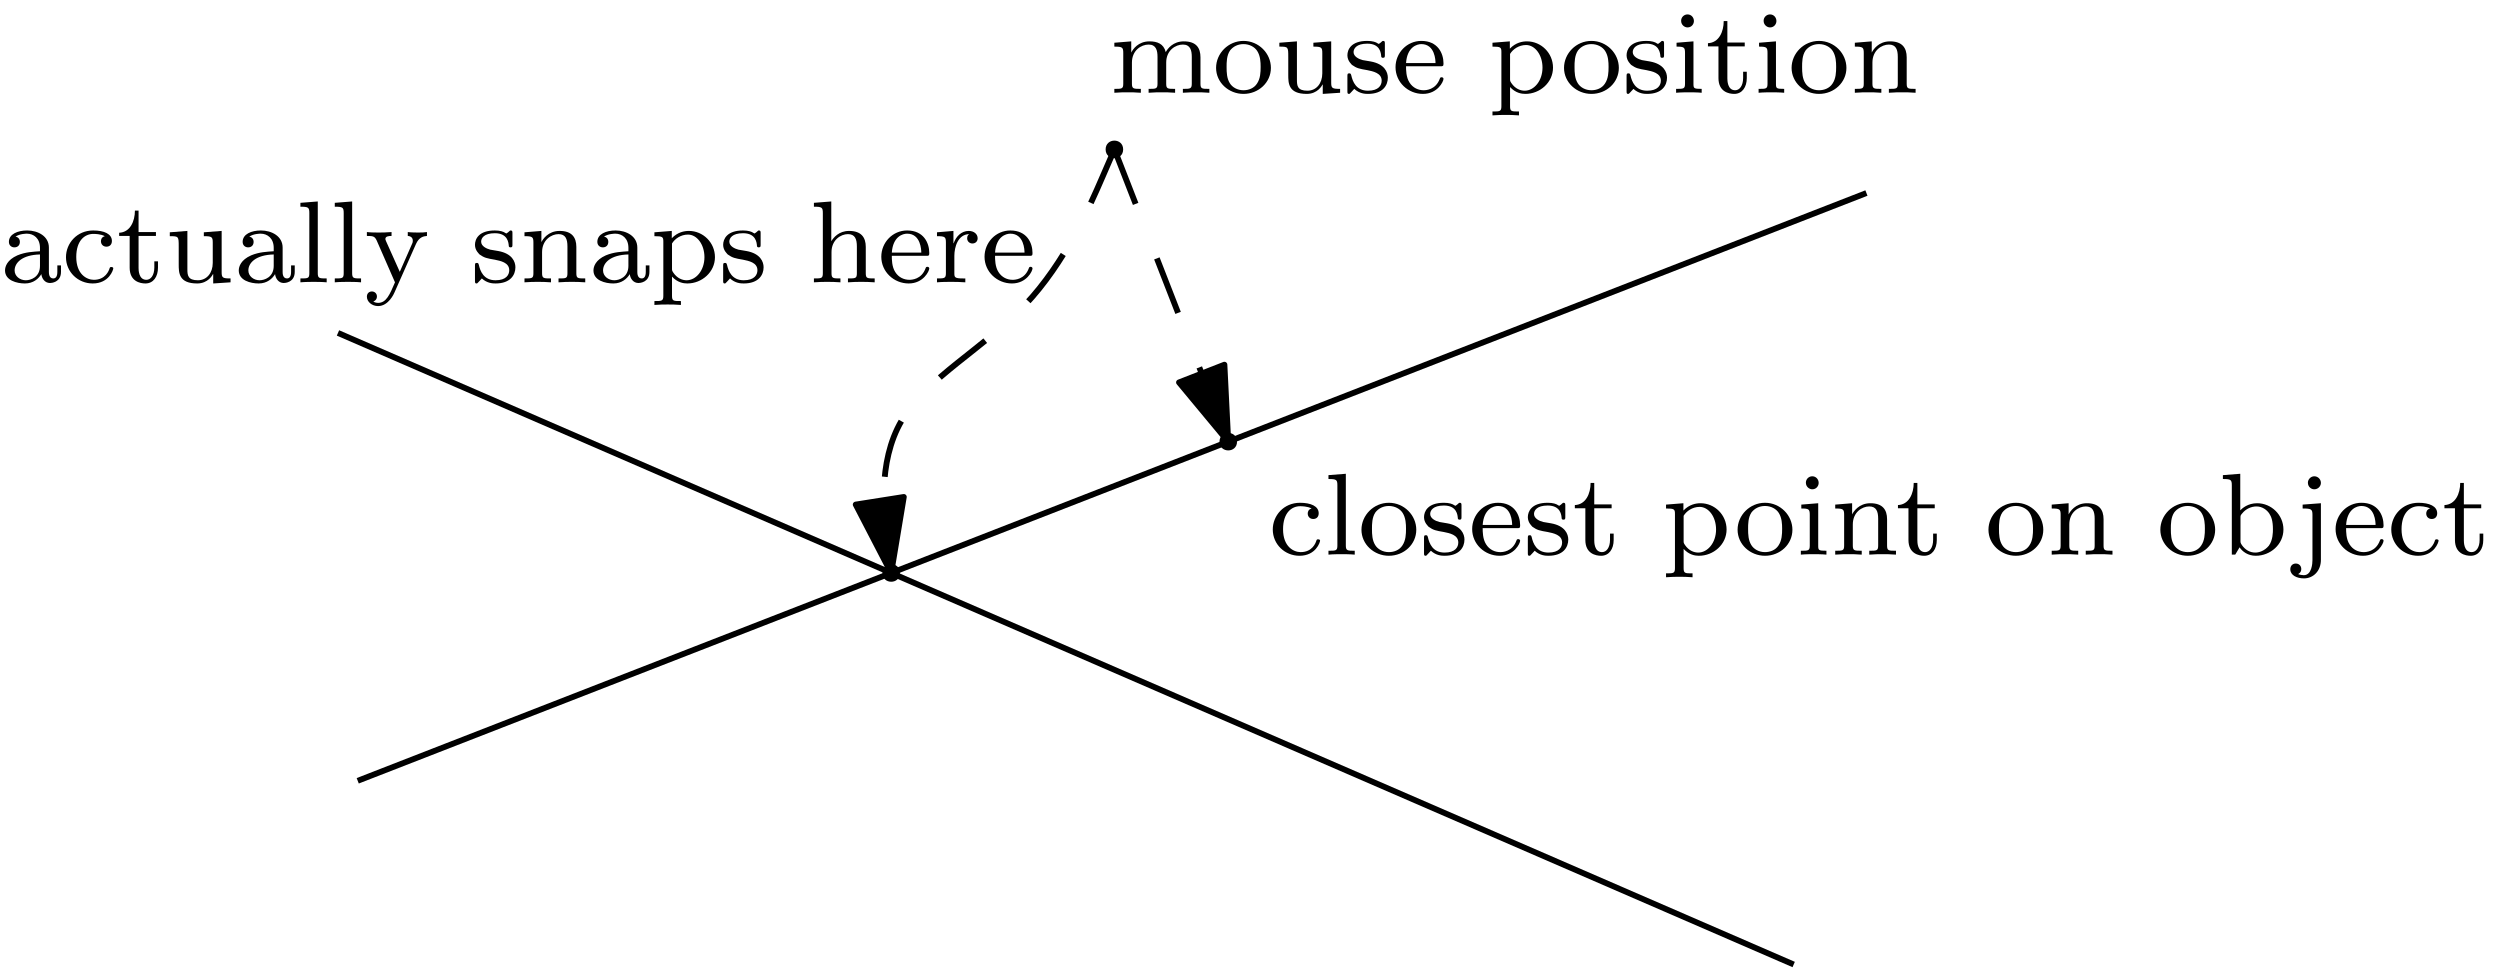
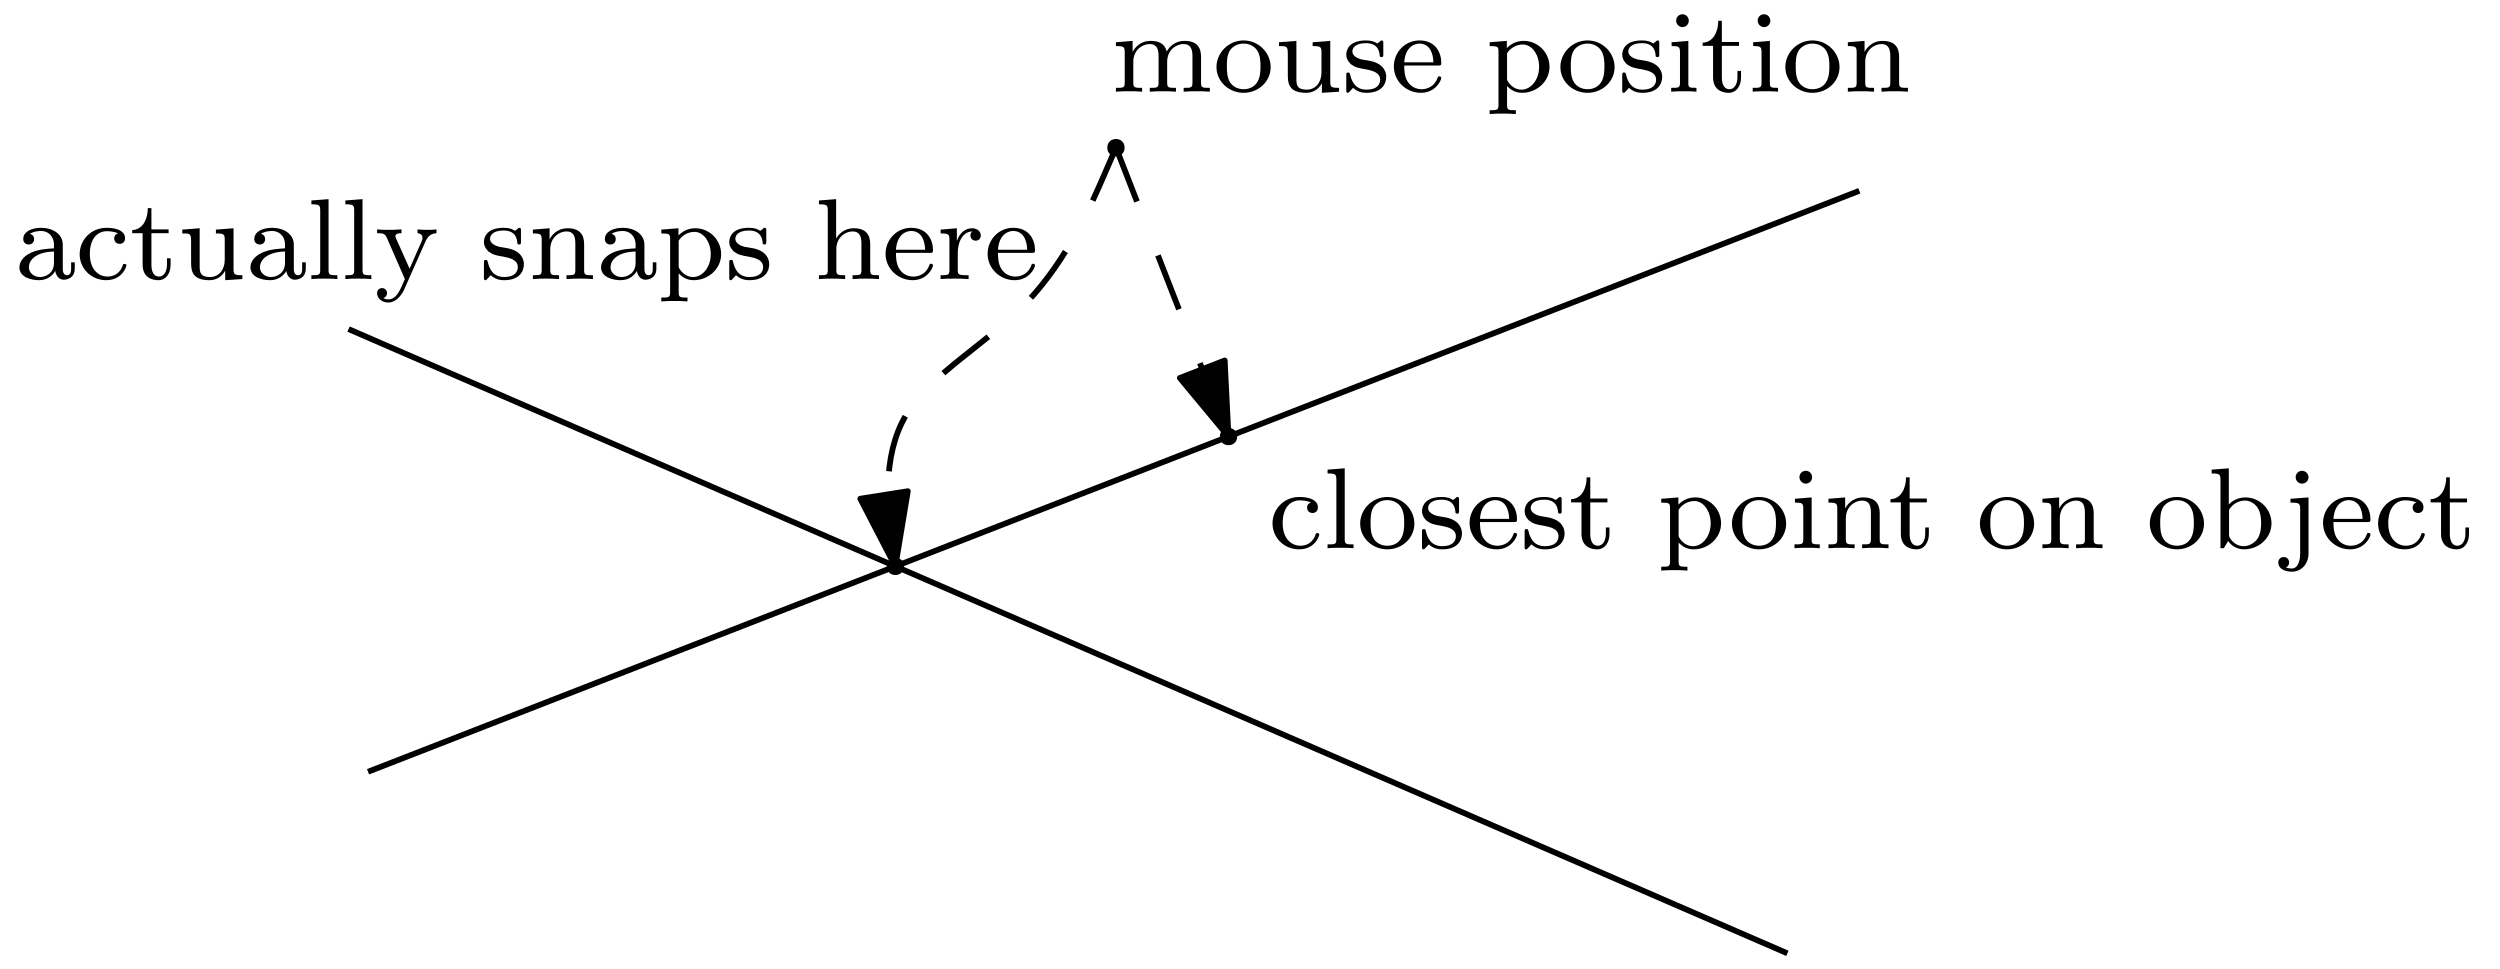
- <svg xmlns="http://www.w3.org/2000/svg" xmlns:xlink="http://www.w3.org/1999/xlink" width="171pt" height="67pt" viewBox="0 0 171 67" version="1.1">
+ <svg xmlns="http://www.w3.org/2000/svg" xmlns:xlink="http://www.w3.org/1999/xlink" width="173pt" height="67pt" viewBox="0 0 173 67" version="1.1">
  <defs>
    <g>
      <symbol overflow="visible" id="glyph0-0">
        <path style="stroke:none;" d="" />
      </symbol>
      <symbol overflow="visible" id="glyph0-1">
        <path style="stroke:none;" d="M 6.219 -2.422 C 6.219 -3.062 5.938 -3.516 5.078 -3.516 C 4.344 -3.516 3.969 -3.016 3.844 -2.781 C 3.703 -3.359 3.25 -3.516 2.734 -3.516 C 1.953 -3.516 1.594 -2.969 1.484 -2.75 L 1.484 -3.516 L 0.328 -3.422 L 0.328 -3.156 C 0.875 -3.156 0.938 -3.109 0.938 -2.719 L 0.938 -0.625 C 0.938 -0.266 0.844 -0.266 0.328 -0.266 L 0.328 0 C 0.672 -0.031 1.016 -0.031 1.234 -0.031 C 1.469 -0.031 1.797 -0.031 2.141 0 L 2.141 -0.266 C 1.641 -0.266 1.531 -0.266 1.531 -0.625 L 1.531 -2.062 C 1.531 -2.906 2.172 -3.297 2.672 -3.297 C 3.188 -3.297 3.281 -2.891 3.281 -2.453 L 3.281 -0.625 C 3.281 -0.266 3.172 -0.266 2.672 -0.266 L 2.672 0 C 3.016 -0.031 3.359 -0.031 3.578 -0.031 C 3.812 -0.031 4.141 -0.031 4.484 0 L 4.484 -0.266 C 3.969 -0.266 3.875 -0.266 3.875 -0.625 L 3.875 -2.062 C 3.875 -2.906 4.516 -3.297 5.016 -3.297 C 5.531 -3.297 5.625 -2.891 5.625 -2.453 L 5.625 -0.625 C 5.625 -0.266 5.516 -0.266 5.016 -0.266 L 5.016 0 C 5.359 -0.031 5.703 -0.031 5.922 -0.031 C 6.156 -0.031 6.484 -0.031 6.828 0 L 6.828 -0.266 C 6.312 -0.266 6.219 -0.266 6.219 -0.625 Z M 6.219 -2.422 " />
      </symbol>
      <symbol overflow="visible" id="glyph0-2">
        <path style="stroke:none;" d="M 3.984 -1.703 C 3.984 -2.688 3.156 -3.547 2.109 -3.547 C 1.062 -3.547 0.234 -2.688 0.234 -1.703 C 0.234 -0.703 1.094 0.078 2.109 0.078 C 3.141 0.078 3.984 -0.703 3.984 -1.703 Z M 2.109 -0.172 C 1.688 -0.172 1.344 -0.375 1.172 -0.656 C 0.969 -0.984 0.953 -1.375 0.953 -1.766 C 0.953 -2.078 0.953 -2.547 1.188 -2.891 C 1.406 -3.172 1.734 -3.328 2.109 -3.328 C 2.531 -3.328 2.875 -3.125 3.047 -2.859 C 3.266 -2.516 3.281 -2.094 3.281 -1.766 C 3.281 -1.406 3.266 -0.969 3.031 -0.625 C 2.828 -0.312 2.469 -0.172 2.109 -0.172 Z M 2.109 -0.172 " />
      </symbol>
      <symbol overflow="visible" id="glyph0-3">
        <path style="stroke:none;" d="M 2.656 -3.422 L 2.656 -3.156 C 3.203 -3.156 3.266 -3.109 3.266 -2.719 L 3.266 -1.328 C 3.266 -0.641 2.859 -0.141 2.25 -0.141 C 1.562 -0.141 1.531 -0.484 1.531 -0.891 L 1.531 -3.516 L 0.328 -3.422 L 0.328 -3.156 C 0.938 -3.156 0.938 -3.141 0.938 -2.438 L 0.938 -1.234 C 0.938 -0.656 0.938 0.078 2.203 0.078 C 2.953 0.078 3.25 -0.5 3.281 -0.562 L 3.297 -0.562 L 3.297 0.078 L 4.484 0 L 4.484 -0.266 C 3.938 -0.266 3.875 -0.312 3.875 -0.703 L 3.875 -3.516 Z M 2.656 -3.422 " />
      </symbol>
      <symbol overflow="visible" id="glyph0-4">
        <path style="stroke:none;" d="M 2.844 -3.344 C 2.844 -3.469 2.844 -3.547 2.734 -3.547 C 2.688 -3.547 2.672 -3.547 2.547 -3.422 C 2.531 -3.422 2.453 -3.344 2.438 -3.344 C 2.422 -3.344 2.406 -3.344 2.359 -3.375 C 2.234 -3.469 2 -3.547 1.641 -3.547 C 0.531 -3.547 0.281 -2.953 0.281 -2.562 C 0.281 -2.172 0.578 -1.938 0.594 -1.906 C 0.922 -1.672 1.094 -1.641 1.641 -1.547 C 2.016 -1.469 2.625 -1.359 2.625 -0.828 C 2.625 -0.516 2.422 -0.141 1.688 -0.141 C 0.875 -0.141 0.641 -0.766 0.547 -1.188 C 0.516 -1.297 0.5 -1.328 0.406 -1.328 C 0.281 -1.328 0.281 -1.266 0.281 -1.109 L 0.281 -0.125 C 0.281 0 0.281 0.078 0.375 0.078 C 0.438 0.078 0.438 0.078 0.578 -0.078 C 0.625 -0.125 0.703 -0.219 0.75 -0.266 C 1.109 0.062 1.484 0.078 1.688 0.078 C 2.703 0.078 3.047 -0.5 3.047 -1.031 C 3.047 -1.406 2.828 -1.969 1.875 -2.141 C 1.812 -2.156 1.359 -2.234 1.328 -2.234 C 1.078 -2.297 0.703 -2.469 0.703 -2.781 C 0.703 -3.016 0.891 -3.359 1.641 -3.359 C 2.531 -3.359 2.578 -2.703 2.594 -2.484 C 2.594 -2.422 2.656 -2.391 2.703 -2.391 C 2.844 -2.391 2.844 -2.453 2.844 -2.594 Z M 2.844 -3.344 " />
      </symbol>
      <symbol overflow="visible" id="glyph0-5">
        <path style="stroke:none;" d="M 3.297 -1.812 C 3.469 -1.812 3.516 -1.812 3.516 -2 C 3.516 -2.703 3.125 -3.547 2 -3.547 C 1.016 -3.547 0.234 -2.734 0.234 -1.75 C 0.234 -0.719 1.094 0.078 2.109 0.078 C 3.109 0.078 3.516 -0.766 3.516 -0.953 C 3.516 -0.984 3.484 -1.062 3.391 -1.062 C 3.297 -1.062 3.281 -1.016 3.266 -0.969 C 2.984 -0.188 2.297 -0.172 2.156 -0.172 C 1.797 -0.172 1.422 -0.328 1.188 -0.703 C 0.953 -1.062 0.953 -1.578 0.953 -1.812 Z M 0.953 -2.031 C 1.031 -3.141 1.703 -3.328 2 -3.328 C 2.938 -3.328 2.969 -2.203 2.969 -2.031 Z M 0.953 -2.031 " />
      </symbol>
      <symbol overflow="visible" id="glyph0-6">
        <path style="stroke:none;" d="M 2.094 1.281 C 1.578 1.281 1.484 1.281 1.484 0.922 L 1.484 -0.391 C 1.859 0.016 2.266 0.078 2.531 0.078 C 3.531 0.078 4.422 -0.703 4.422 -1.719 C 4.422 -2.719 3.609 -3.516 2.641 -3.516 C 2.328 -3.516 1.875 -3.438 1.469 -3.016 L 1.469 -3.516 L 0.281 -3.422 L 0.281 -3.156 C 0.844 -3.156 0.891 -3.109 0.891 -2.781 L 0.891 0.922 C 0.891 1.281 0.781 1.281 0.281 1.281 L 0.281 1.547 C 0.625 1.516 0.969 1.516 1.188 1.516 C 1.422 1.516 1.75 1.516 2.094 1.547 Z M 1.484 -2.656 C 1.672 -2.969 2.078 -3.266 2.578 -3.266 C 3.188 -3.266 3.703 -2.594 3.703 -1.719 C 3.703 -0.812 3.125 -0.141 2.484 -0.141 C 2.203 -0.141 1.844 -0.266 1.578 -0.656 C 1.484 -0.797 1.484 -0.812 1.484 -0.953 Z M 1.484 -2.656 " />
      </symbol>
      <symbol overflow="visible" id="glyph0-7">
        <path style="stroke:none;" d="M 1.547 -4.906 C 1.547 -5.141 1.375 -5.359 1.109 -5.359 C 0.875 -5.359 0.672 -5.172 0.672 -4.922 C 0.672 -4.641 0.906 -4.469 1.109 -4.469 C 1.391 -4.469 1.547 -4.703 1.547 -4.906 Z M 0.359 -3.422 L 0.359 -3.156 C 0.875 -3.156 0.938 -3.109 0.938 -2.719 L 0.938 -0.625 C 0.938 -0.266 0.844 -0.266 0.328 -0.266 L 0.328 0 C 0.641 -0.031 1.094 -0.031 1.219 -0.031 C 1.312 -0.031 1.797 -0.031 2.078 0 L 2.078 -0.266 C 1.547 -0.266 1.516 -0.297 1.516 -0.609 L 1.516 -3.516 Z M 0.359 -3.422 " />
      </symbol>
      <symbol overflow="visible" id="glyph0-8">
        <path style="stroke:none;" d="M 1.484 -3.172 L 2.672 -3.172 L 2.672 -3.438 L 1.484 -3.438 L 1.484 -4.906 L 1.234 -4.906 C 1.234 -4.172 0.906 -3.422 0.156 -3.391 L 0.156 -3.172 L 0.875 -3.172 L 0.875 -1 C 0.875 -0.062 1.594 0.078 1.953 0.078 C 2.5 0.078 2.812 -0.391 2.812 -1 L 2.812 -1.438 L 2.562 -1.438 L 2.562 -1.016 C 2.562 -0.469 2.312 -0.172 2.016 -0.172 C 1.484 -0.172 1.484 -0.859 1.484 -0.984 Z M 1.484 -3.172 " />
      </symbol>
      <symbol overflow="visible" id="glyph0-9">
        <path style="stroke:none;" d="M 3.875 -2.422 C 3.875 -3.078 3.562 -3.516 2.734 -3.516 C 1.938 -3.516 1.578 -2.938 1.484 -2.75 L 1.484 -3.516 L 0.328 -3.422 L 0.328 -3.156 C 0.875 -3.156 0.938 -3.109 0.938 -2.719 L 0.938 -0.625 C 0.938 -0.266 0.844 -0.266 0.328 -0.266 L 0.328 0 C 0.672 -0.031 1.016 -0.031 1.234 -0.031 C 1.469 -0.031 1.797 -0.031 2.141 0 L 2.141 -0.266 C 1.641 -0.266 1.531 -0.266 1.531 -0.625 L 1.531 -2.062 C 1.531 -2.906 2.172 -3.297 2.656 -3.297 C 3.141 -3.297 3.266 -2.953 3.266 -2.453 L 3.266 -0.625 C 3.266 -0.266 3.172 -0.266 2.656 -0.266 L 2.656 0 C 3 -0.031 3.359 -0.031 3.562 -0.031 C 3.797 -0.031 4.141 -0.031 4.484 0 L 4.484 -0.266 C 3.969 -0.266 3.875 -0.266 3.875 -0.625 Z M 3.875 -2.422 " />
      </symbol>
      <symbol overflow="visible" id="glyph1-0">
        <path style="stroke:none;" d="" />
      </symbol>
      <symbol overflow="visible" id="glyph1-1">
        <path style="stroke:none;" d="M 2.938 -3.156 C 2.703 -3.094 2.672 -2.906 2.672 -2.812 C 2.672 -2.594 2.828 -2.438 3.047 -2.438 C 3.266 -2.438 3.422 -2.578 3.422 -2.828 C 3.422 -3.312 2.891 -3.547 2.141 -3.547 C 1.031 -3.547 0.281 -2.672 0.281 -1.719 C 0.281 -0.703 1.109 0.078 2.109 0.078 C 3.234 0.078 3.516 -0.859 3.516 -0.953 C 3.516 -1.047 3.406 -1.047 3.391 -1.047 C 3.328 -1.047 3.297 -1.047 3.266 -0.969 C 3.219 -0.797 2.984 -0.172 2.188 -0.172 C 1.703 -0.172 0.984 -0.547 0.984 -1.734 C 0.984 -2.875 1.578 -3.312 2.156 -3.312 C 2.234 -3.312 2.656 -3.312 2.938 -3.156 Z M 2.938 -3.156 " />
      </symbol>
      <symbol overflow="visible" id="glyph1-2">
        <path style="stroke:none;" d="M 1.516 -5.531 L 0.328 -5.438 L 0.328 -5.172 C 0.875 -5.172 0.938 -5.125 0.938 -4.734 L 0.938 -0.625 C 0.938 -0.266 0.844 -0.266 0.328 -0.266 L 0.328 0 C 0.641 -0.031 1.094 -0.031 1.234 -0.031 C 1.391 -0.031 1.812 -0.031 2.125 0 L 2.125 -0.266 C 1.625 -0.266 1.516 -0.266 1.516 -0.625 Z M 1.516 -5.531 " />
      </symbol>
      <symbol overflow="visible" id="glyph1-3">
        <path style="stroke:none;" d="M 3.984 -1.703 C 3.984 -2.688 3.156 -3.547 2.109 -3.547 C 1.062 -3.547 0.234 -2.688 0.234 -1.703 C 0.234 -0.703 1.094 0.078 2.109 0.078 C 3.141 0.078 3.984 -0.703 3.984 -1.703 Z M 2.109 -0.172 C 1.688 -0.172 1.344 -0.375 1.172 -0.656 C 0.969 -0.984 0.953 -1.375 0.953 -1.766 C 0.953 -2.078 0.953 -2.547 1.188 -2.891 C 1.406 -3.172 1.734 -3.328 2.109 -3.328 C 2.531 -3.328 2.875 -3.125 3.047 -2.859 C 3.266 -2.516 3.281 -2.094 3.281 -1.766 C 3.281 -1.406 3.266 -0.969 3.031 -0.625 C 2.828 -0.312 2.469 -0.172 2.109 -0.172 Z M 2.109 -0.172 " />
      </symbol>
      <symbol overflow="visible" id="glyph1-4">
        <path style="stroke:none;" d="M 2.844 -3.344 C 2.844 -3.469 2.844 -3.547 2.734 -3.547 C 2.688 -3.547 2.672 -3.547 2.547 -3.422 C 2.531 -3.422 2.453 -3.344 2.438 -3.344 C 2.422 -3.344 2.406 -3.344 2.359 -3.375 C 2.234 -3.469 2 -3.547 1.641 -3.547 C 0.531 -3.547 0.281 -2.953 0.281 -2.562 C 0.281 -2.172 0.578 -1.938 0.594 -1.906 C 0.922 -1.672 1.094 -1.641 1.641 -1.547 C 2.016 -1.469 2.625 -1.359 2.625 -0.828 C 2.625 -0.516 2.422 -0.141 1.688 -0.141 C 0.875 -0.141 0.641 -0.766 0.547 -1.188 C 0.516 -1.297 0.5 -1.328 0.406 -1.328 C 0.281 -1.328 0.281 -1.266 0.281 -1.109 L 0.281 -0.125 C 0.281 0 0.281 0.078 0.375 0.078 C 0.438 0.078 0.438 0.078 0.578 -0.078 C 0.625 -0.125 0.703 -0.219 0.75 -0.266 C 1.109 0.062 1.484 0.078 1.688 0.078 C 2.703 0.078 3.047 -0.5 3.047 -1.031 C 3.047 -1.406 2.828 -1.969 1.875 -2.141 C 1.812 -2.156 1.359 -2.234 1.328 -2.234 C 1.078 -2.297 0.703 -2.469 0.703 -2.781 C 0.703 -3.016 0.891 -3.359 1.641 -3.359 C 2.531 -3.359 2.578 -2.703 2.594 -2.484 C 2.594 -2.422 2.656 -2.391 2.703 -2.391 C 2.844 -2.391 2.844 -2.453 2.844 -2.594 Z M 2.844 -3.344 " />
      </symbol>
      <symbol overflow="visible" id="glyph1-5">
        <path style="stroke:none;" d="M 3.297 -1.812 C 3.469 -1.812 3.516 -1.812 3.516 -2 C 3.516 -2.703 3.125 -3.547 2 -3.547 C 1.016 -3.547 0.234 -2.734 0.234 -1.75 C 0.234 -0.719 1.094 0.078 2.109 0.078 C 3.109 0.078 3.516 -0.766 3.516 -0.953 C 3.516 -0.984 3.484 -1.062 3.391 -1.062 C 3.297 -1.062 3.281 -1.016 3.266 -0.969 C 2.984 -0.188 2.297 -0.172 2.156 -0.172 C 1.797 -0.172 1.422 -0.328 1.188 -0.703 C 0.953 -1.062 0.953 -1.578 0.953 -1.812 Z M 0.953 -2.031 C 1.031 -3.141 1.703 -3.328 2 -3.328 C 2.938 -3.328 2.969 -2.203 2.969 -2.031 Z M 0.953 -2.031 " />
      </symbol>
      <symbol overflow="visible" id="glyph1-6">
        <path style="stroke:none;" d="M 1.484 -3.172 L 2.672 -3.172 L 2.672 -3.438 L 1.484 -3.438 L 1.484 -4.906 L 1.234 -4.906 C 1.234 -4.172 0.906 -3.422 0.156 -3.391 L 0.156 -3.172 L 0.875 -3.172 L 0.875 -1 C 0.875 -0.062 1.594 0.078 1.953 0.078 C 2.5 0.078 2.812 -0.391 2.812 -1 L 2.812 -1.438 L 2.562 -1.438 L 2.562 -1.016 C 2.562 -0.469 2.312 -0.172 2.016 -0.172 C 1.484 -0.172 1.484 -0.859 1.484 -0.984 Z M 1.484 -3.172 " />
      </symbol>
      <symbol overflow="visible" id="glyph1-7">
        <path style="stroke:none;" d="M 2.094 1.281 C 1.578 1.281 1.484 1.281 1.484 0.922 L 1.484 -0.391 C 1.859 0.016 2.266 0.078 2.531 0.078 C 3.531 0.078 4.422 -0.703 4.422 -1.719 C 4.422 -2.719 3.609 -3.516 2.641 -3.516 C 2.328 -3.516 1.875 -3.438 1.469 -3.016 L 1.469 -3.516 L 0.281 -3.422 L 0.281 -3.156 C 0.844 -3.156 0.891 -3.109 0.891 -2.781 L 0.891 0.922 C 0.891 1.281 0.781 1.281 0.281 1.281 L 0.281 1.547 C 0.625 1.516 0.969 1.516 1.188 1.516 C 1.422 1.516 1.75 1.516 2.094 1.547 Z M 1.484 -2.656 C 1.672 -2.969 2.078 -3.266 2.578 -3.266 C 3.188 -3.266 3.703 -2.594 3.703 -1.719 C 3.703 -0.812 3.125 -0.141 2.484 -0.141 C 2.203 -0.141 1.844 -0.266 1.578 -0.656 C 1.484 -0.797 1.484 -0.812 1.484 -0.953 Z M 1.484 -2.656 " />
      </symbol>
      <symbol overflow="visible" id="glyph1-8">
        <path style="stroke:none;" d="M 1.547 -4.906 C 1.547 -5.141 1.375 -5.359 1.109 -5.359 C 0.875 -5.359 0.672 -5.172 0.672 -4.922 C 0.672 -4.641 0.906 -4.469 1.109 -4.469 C 1.391 -4.469 1.547 -4.703 1.547 -4.906 Z M 0.359 -3.422 L 0.359 -3.156 C 0.875 -3.156 0.938 -3.109 0.938 -2.719 L 0.938 -0.625 C 0.938 -0.266 0.844 -0.266 0.328 -0.266 L 0.328 0 C 0.641 -0.031 1.094 -0.031 1.219 -0.031 C 1.312 -0.031 1.797 -0.031 2.078 0 L 2.078 -0.266 C 1.547 -0.266 1.516 -0.297 1.516 -0.609 L 1.516 -3.516 Z M 0.359 -3.422 " />
      </symbol>
      <symbol overflow="visible" id="glyph1-9">
        <path style="stroke:none;" d="M 3.875 -2.422 C 3.875 -3.078 3.562 -3.516 2.734 -3.516 C 1.938 -3.516 1.578 -2.938 1.484 -2.75 L 1.484 -3.516 L 0.328 -3.422 L 0.328 -3.156 C 0.875 -3.156 0.938 -3.109 0.938 -2.719 L 0.938 -0.625 C 0.938 -0.266 0.844 -0.266 0.328 -0.266 L 0.328 0 C 0.672 -0.031 1.016 -0.031 1.234 -0.031 C 1.469 -0.031 1.797 -0.031 2.141 0 L 2.141 -0.266 C 1.641 -0.266 1.531 -0.266 1.531 -0.625 L 1.531 -2.062 C 1.531 -2.906 2.172 -3.297 2.656 -3.297 C 3.141 -3.297 3.266 -2.953 3.266 -2.453 L 3.266 -0.625 C 3.266 -0.266 3.172 -0.266 2.656 -0.266 L 2.656 0 C 3 -0.031 3.359 -0.031 3.562 -0.031 C 3.797 -0.031 4.141 -0.031 4.484 0 L 4.484 -0.266 C 3.969 -0.266 3.875 -0.266 3.875 -0.625 Z M 3.875 -2.422 " />
      </symbol>
      <symbol overflow="visible" id="glyph1-10">
        <path style="stroke:none;" d="M 1.469 -5.531 L 0.281 -5.438 L 0.281 -5.172 C 0.828 -5.172 0.891 -5.125 0.891 -4.734 L 0.891 0 L 1.125 0 L 1.422 -0.5 C 1.609 -0.219 1.984 0.078 2.531 0.078 C 3.531 0.078 4.422 -0.703 4.422 -1.719 C 4.422 -2.719 3.594 -3.516 2.625 -3.516 C 1.984 -3.516 1.609 -3.172 1.469 -3.031 Z M 1.484 -2.516 C 1.484 -2.672 1.484 -2.688 1.609 -2.828 C 1.844 -3.125 2.219 -3.297 2.578 -3.297 C 2.984 -3.297 3.297 -3.047 3.453 -2.812 C 3.594 -2.594 3.703 -2.312 3.703 -1.734 C 3.703 -1.547 3.703 -0.984 3.422 -0.609 C 3.125 -0.25 2.75 -0.141 2.5 -0.141 C 2.109 -0.141 1.797 -0.344 1.578 -0.656 C 1.484 -0.812 1.484 -0.812 1.484 -0.969 Z M 1.484 -2.516 " />
      </symbol>
      <symbol overflow="visible" id="glyph1-11">
        <path style="stroke:none;" d="M 1.812 -4.906 C 1.812 -5.156 1.609 -5.359 1.359 -5.359 C 1.125 -5.359 0.922 -5.156 0.922 -4.922 C 0.922 -4.641 1.141 -4.469 1.359 -4.469 C 1.625 -4.469 1.812 -4.688 1.812 -4.906 Z M 0.562 -3.422 L 0.562 -3.156 C 1.156 -3.156 1.234 -3.109 1.234 -2.719 L 1.234 0.375 C 1.234 0.594 1.188 1.406 0.641 1.406 C 0.531 1.406 0.344 1.375 0.25 1.328 C 0.297 1.312 0.469 1.219 0.469 0.984 C 0.469 0.766 0.312 0.609 0.094 0.609 C -0.109 0.609 -0.281 0.75 -0.281 1 C -0.281 1.406 0.156 1.625 0.656 1.625 C 1.297 1.625 1.812 1.109 1.812 0.359 L 1.812 -3.516 Z M 0.562 -3.422 " />
      </symbol>
      <symbol overflow="visible" id="glyph1-12">
        <path style="stroke:none;" d="M 3.344 -2.375 C 3.344 -3.156 2.594 -3.547 1.859 -3.547 C 1.203 -3.547 0.609 -3.297 0.609 -2.766 C 0.609 -2.531 0.781 -2.391 0.984 -2.391 C 1.219 -2.391 1.359 -2.547 1.359 -2.766 C 1.359 -2.953 1.25 -3.094 1.062 -3.125 C 1.359 -3.328 1.797 -3.328 1.844 -3.328 C 2.297 -3.328 2.734 -3.016 2.734 -2.359 L 2.734 -2.125 C 2.281 -2.094 1.75 -2.078 1.188 -1.844 C 0.484 -1.531 0.344 -1.078 0.344 -0.812 C 0.344 -0.125 1.156 0.078 1.703 0.078 C 2.281 0.078 2.641 -0.25 2.828 -0.562 C 2.859 -0.266 3.062 0.047 3.422 0.047 C 3.5 0.047 4.172 0.016 4.172 -0.719 L 4.172 -1.156 L 3.922 -1.156 L 3.922 -0.719 C 3.922 -0.391 3.812 -0.266 3.641 -0.266 C 3.344 -0.266 3.344 -0.625 3.344 -0.719 Z M 2.734 -1.125 C 2.734 -0.344 2.094 -0.141 1.766 -0.141 C 1.359 -0.141 1 -0.422 1 -0.812 C 1 -1.328 1.5 -1.875 2.734 -1.906 Z M 2.734 -1.125 " />
      </symbol>
      <symbol overflow="visible" id="glyph1-13">
        <path style="stroke:none;" d="M 2.656 -3.422 L 2.656 -3.156 C 3.203 -3.156 3.266 -3.109 3.266 -2.719 L 3.266 -1.328 C 3.266 -0.641 2.859 -0.141 2.25 -0.141 C 1.562 -0.141 1.531 -0.484 1.531 -0.891 L 1.531 -3.516 L 0.328 -3.422 L 0.328 -3.156 C 0.938 -3.156 0.938 -3.141 0.938 -2.438 L 0.938 -1.234 C 0.938 -0.656 0.938 0.078 2.203 0.078 C 2.953 0.078 3.25 -0.5 3.281 -0.562 L 3.297 -0.562 L 3.297 0.078 L 4.484 0 L 4.484 -0.266 C 3.938 -0.266 3.875 -0.312 3.875 -0.703 L 3.875 -3.516 Z M 2.656 -3.422 " />
      </symbol>
      <symbol overflow="visible" id="glyph1-14">
        <path style="stroke:none;" d="M 3.531 -2.625 C 3.734 -3.078 4.031 -3.156 4.281 -3.172 L 4.281 -3.438 C 4.016 -3.406 4 -3.406 3.656 -3.406 C 3.625 -3.406 3.203 -3.406 2.969 -3.438 L 2.969 -3.172 C 3.203 -3.156 3.312 -3.031 3.312 -2.844 C 3.312 -2.797 3.312 -2.734 3.266 -2.641 L 2.422 -0.719 L 1.484 -2.812 C 1.438 -2.922 1.438 -2.938 1.438 -2.969 C 1.438 -3.156 1.688 -3.172 1.859 -3.172 L 1.859 -3.438 C 1.5 -3.406 1.156 -3.406 0.984 -3.406 C 0.812 -3.406 0.438 -3.406 0.172 -3.438 L 0.172 -3.172 C 0.594 -3.172 0.703 -3.156 0.844 -2.859 L 2.094 0 C 1.734 0.844 1.5 1.406 0.938 1.406 C 0.734 1.406 0.609 1.312 0.609 1.312 C 0.672 1.297 0.859 1.203 0.859 0.969 C 0.859 0.75 0.688 0.625 0.516 0.625 C 0.344 0.625 0.172 0.734 0.172 0.984 C 0.172 1.328 0.516 1.625 0.938 1.625 C 1.656 1.625 2.031 0.766 2.062 0.688 Z M 3.531 -2.625 " />
      </symbol>
      <symbol overflow="visible" id="glyph1-15">
        <path style="stroke:none;" d="M 3.875 -2.422 C 3.875 -3.078 3.562 -3.516 2.734 -3.516 C 2.031 -3.516 1.672 -3.062 1.516 -2.812 L 1.516 -5.531 L 0.328 -5.438 L 0.328 -5.172 C 0.875 -5.172 0.938 -5.125 0.938 -4.734 L 0.938 -0.625 C 0.938 -0.266 0.844 -0.266 0.328 -0.266 L 0.328 0 C 0.672 -0.031 1.016 -0.031 1.234 -0.031 C 1.469 -0.031 1.797 -0.031 2.141 0 L 2.141 -0.266 C 1.641 -0.266 1.531 -0.266 1.531 -0.625 L 1.531 -2.062 C 1.531 -2.906 2.172 -3.297 2.656 -3.297 C 3.141 -3.297 3.266 -2.953 3.266 -2.453 L 3.266 -0.625 C 3.266 -0.266 3.172 -0.266 2.656 -0.266 L 2.656 0 C 3 -0.031 3.359 -0.031 3.562 -0.031 C 3.797 -0.031 4.141 -0.031 4.484 0 L 4.484 -0.266 C 3.969 -0.266 3.875 -0.266 3.875 -0.625 Z M 3.875 -2.422 " />
      </symbol>
      <symbol overflow="visible" id="glyph1-16">
        <path style="stroke:none;" d="M 1.469 -1.812 C 1.469 -2.422 1.719 -3.281 2.484 -3.297 C 2.438 -3.266 2.344 -3.203 2.344 -3.016 C 2.344 -2.766 2.547 -2.656 2.703 -2.656 C 2.891 -2.656 3.062 -2.781 3.062 -3.016 C 3.062 -3.297 2.812 -3.516 2.453 -3.516 C 1.938 -3.516 1.578 -3.125 1.422 -2.672 L 1.406 -2.672 L 1.406 -3.516 L 0.281 -3.422 L 0.281 -3.156 C 0.828 -3.156 0.891 -3.109 0.891 -2.719 L 0.891 -0.625 C 0.891 -0.266 0.781 -0.266 0.281 -0.266 L 0.281 0 C 0.594 -0.031 1.031 -0.031 1.219 -0.031 C 1.688 -0.031 1.703 -0.031 2.219 0 L 2.219 -0.266 L 2.062 -0.266 C 1.484 -0.266 1.469 -0.344 1.469 -0.641 Z M 1.469 -1.812 " />
      </symbol>
    </g>
  </defs>
  <g id="surface1">
-     <path style="fill:none;stroke-width:0.4;stroke-linecap:butt;stroke-linejoin:round;stroke:rgb(0%,0%,0%);stroke-opacity:1;stroke-miterlimit:10;" d="M 235.428 431.713 L 334.998 388.514 " transform="matrix(1,0,0,-1,-212.3104,454.4862)" />
-     <path style="fill:none;stroke-width:0.4;stroke-linecap:butt;stroke-linejoin:round;stroke:rgb(0%,0%,0%);stroke-opacity:1;stroke-miterlimit:10;" d="M 236.779 401.08 L 339.974 441.283 " transform="matrix(1,0,0,-1,-212.3104,454.4862)" />
-     <path style=" stroke:none;fill-rule:evenodd;fill:rgb(0%,0%,0%);fill-opacity:1;" d="M 76.824 10.219 C 76.824 9.418 75.625 9.418 75.625 10.219 C 75.625 11.02 76.824 11.02 76.824 10.219 Z M 76.824 10.219 " />
-     <path style=" stroke:none;fill-rule:evenodd;fill:rgb(0%,0%,0%);fill-opacity:1;" d="M 84.613 30.211 C 84.613 29.41 83.414 29.41 83.414 30.211 C 83.414 31.008 84.613 31.008 84.613 30.211 Z M 84.613 30.211 " />
-     <path style=" stroke:none;fill-rule:evenodd;fill:rgb(0%,0%,0%);fill-opacity:1;" d="M 61.559 39.191 C 61.559 38.391 60.359 38.391 60.359 39.191 C 60.359 39.992 61.559 39.992 61.559 39.191 Z M 61.559 39.191 " />
-     <path style="fill:none;stroke-width:0.4;stroke-linecap:butt;stroke-linejoin:round;stroke:rgb(0%,0%,0%);stroke-opacity:1;stroke-dasharray:4;stroke-miterlimit:10;" d="M 288.537 444.267 L 296.322 424.275 " transform="matrix(1,0,0,-1,-212.3104,454.4862)" />
-     <path style="fill-rule:evenodd;fill:rgb(0%,0%,0%);fill-opacity:1;stroke-width:0.4;stroke-linecap:butt;stroke-linejoin:round;stroke:rgb(0%,0%,0%);stroke-opacity:1;stroke-miterlimit:10;" d="M 296.322 424.275 L 296.06 429.541 L 292.955 428.33 Z M 296.322 424.275 " transform="matrix(1,0,0,-1,-212.3104,454.4862)" />
-     <path style="fill:none;stroke-width:0.4;stroke-linecap:butt;stroke-linejoin:round;stroke:rgb(0%,0%,0%);stroke-opacity:1;stroke-dasharray:4;stroke-miterlimit:10;" d="M 288.537 444.267 C 288.537 444.267 288.537 444.267 287.701 442.342 C 286.865 440.412 285.197 436.557 282.404 433.611 C 279.615 430.67 275.701 428.639 273.994 425.736 C 272.283 422.838 272.775 419.064 273.021 417.182 C 273.267 415.295 273.267 415.295 273.267 415.295 " transform="matrix(1,0,0,-1,-212.3104,454.4862)" />
-     <path style="fill-rule:evenodd;fill:rgb(0%,0%,0%);fill-opacity:1;stroke-width:0.4;stroke-linecap:butt;stroke-linejoin:round;stroke:rgb(0%,0%,0%);stroke-opacity:1;stroke-dasharray:4;stroke-miterlimit:10;" d="M 273.267 415.295 L 272.693 418.932 " transform="matrix(1,0,0,-1,-212.3104,454.4862)" />
-     <path style="fill-rule:evenodd;fill:rgb(0%,0%,0%);fill-opacity:1;stroke-width:0.4;stroke-linecap:butt;stroke-linejoin:round;stroke:rgb(0%,0%,0%);stroke-opacity:1;stroke-miterlimit:10;" d="M 273.267 415.295 L 274.131 420.494 L 270.842 419.974 Z M 273.267 415.295 " transform="matrix(1,0,0,-1,-212.3104,454.4862)" />
+     <path style="fill:none;stroke-width:0.4;stroke-linecap:butt;stroke-linejoin:round;stroke:rgb(0%,0%,0%);stroke-opacity:1;stroke-miterlimit:10;" d="M 235.428 431.713 L 334.998 388.514 " transform="matrix(1,0,0,-1,-211.3104,454.4862)" />
+     <path style="fill:none;stroke-width:0.4;stroke-linecap:butt;stroke-linejoin:round;stroke:rgb(0%,0%,0%);stroke-opacity:1;stroke-miterlimit:10;" d="M 236.779 401.08 L 339.974 441.283 " transform="matrix(1,0,0,-1,-211.3104,454.4862)" />
+     <path style=" stroke:none;fill-rule:evenodd;fill:rgb(0%,0%,0%);fill-opacity:1;" d="M 77.824 10.219 C 77.824 9.418 76.625 9.418 76.625 10.219 C 76.625 11.02 77.824 11.02 77.824 10.219 Z M 77.824 10.219 " />
+     <path style=" stroke:none;fill-rule:evenodd;fill:rgb(0%,0%,0%);fill-opacity:1;" d="M 85.613 30.211 C 85.613 29.41 84.414 29.41 84.414 30.211 C 84.414 31.008 85.613 31.008 85.613 30.211 Z M 85.613 30.211 " />
+     <path style=" stroke:none;fill-rule:evenodd;fill:rgb(0%,0%,0%);fill-opacity:1;" d="M 62.559 39.191 C 62.559 38.391 61.359 38.391 61.359 39.191 C 61.359 39.992 62.559 39.992 62.559 39.191 Z M 62.559 39.191 " />
+     <path style="fill:none;stroke-width:0.4;stroke-linecap:butt;stroke-linejoin:round;stroke:rgb(0%,0%,0%);stroke-opacity:1;stroke-dasharray:4;stroke-miterlimit:10;" d="M 288.537 444.267 L 296.322 424.275 " transform="matrix(1,0,0,-1,-211.3104,454.4862)" />
+     <path style="fill-rule:evenodd;fill:rgb(0%,0%,0%);fill-opacity:1;stroke-width:0.4;stroke-linecap:butt;stroke-linejoin:round;stroke:rgb(0%,0%,0%);stroke-opacity:1;stroke-miterlimit:10;" d="M 296.322 424.275 L 296.06 429.541 L 292.955 428.33 Z M 296.322 424.275 " transform="matrix(1,0,0,-1,-211.3104,454.4862)" />
+     <path style="fill:none;stroke-width:0.4;stroke-linecap:butt;stroke-linejoin:round;stroke:rgb(0%,0%,0%);stroke-opacity:1;stroke-dasharray:4;stroke-miterlimit:10;" d="M 288.537 444.267 C 288.537 444.267 288.537 444.267 287.701 442.342 C 286.865 440.412 285.197 436.557 282.404 433.611 C 279.615 430.67 275.701 428.639 273.994 425.736 C 272.283 422.838 272.775 419.064 273.021 417.182 C 273.267 415.295 273.267 415.295 273.267 415.295 " transform="matrix(1,0,0,-1,-211.3104,454.4862)" />
+     <path style="fill-rule:evenodd;fill:rgb(0%,0%,0%);fill-opacity:1;stroke-width:0.4;stroke-linecap:butt;stroke-linejoin:round;stroke:rgb(0%,0%,0%);stroke-opacity:1;stroke-dasharray:4;stroke-miterlimit:10;" d="M 273.267 415.295 L 272.693 418.932 " transform="matrix(1,0,0,-1,-211.3104,454.4862)" />
+     <path style="fill-rule:evenodd;fill:rgb(0%,0%,0%);fill-opacity:1;stroke-width:0.4;stroke-linecap:butt;stroke-linejoin:round;stroke:rgb(0%,0%,0%);stroke-opacity:1;stroke-miterlimit:10;" d="M 273.267 415.295 L 274.131 420.494 L 270.842 419.974 Z M 273.267 415.295 " transform="matrix(1,0,0,-1,-211.3104,454.4862)" />
    <g style="fill:rgb(0%,0%,0%);fill-opacity:1;">
-       <use xlink:href="#glyph0-1" x="75.893" y="6.345" />
-       <use xlink:href="#glyph0-2" x="82.946" y="6.345" />
-       <use xlink:href="#glyph0-3" x="87.179" y="6.345" />
-       <use xlink:href="#glyph0-4" x="91.881" y="6.345" />
-       <use xlink:href="#glyph0-5" x="95.22" y="6.345" />
-       <use xlink:href="#glyph0-6" x="101.804" y="6.345" />
-       <use xlink:href="#glyph0-2" x="106.745" y="6.345" />
-       <use xlink:href="#glyph0-4" x="110.977" y="6.345" />
-       <use xlink:href="#glyph0-7" x="114.317" y="6.345" />
-       <use xlink:href="#glyph0-8" x="116.668" y="6.345" />
-       <use xlink:href="#glyph0-7" x="119.96" y="6.345" />
-       <use xlink:href="#glyph0-2" x="122.311" y="6.345" />
-       <use xlink:href="#glyph0-9" x="126.543" y="6.345" />
+       <use xlink:href="#glyph0-1" x="76.893" y="6.345" />
+       <use xlink:href="#glyph0-2" x="83.946" y="6.345" />
+       <use xlink:href="#glyph0-3" x="88.179" y="6.345" />
+       <use xlink:href="#glyph0-4" x="92.881" y="6.345" />
+       <use xlink:href="#glyph0-5" x="96.22" y="6.345" />
+       <use xlink:href="#glyph0-6" x="102.804" y="6.345" />
+       <use xlink:href="#glyph0-2" x="107.745" y="6.345" />
+       <use xlink:href="#glyph0-4" x="111.977" y="6.345" />
+       <use xlink:href="#glyph0-7" x="115.317" y="6.345" />
+       <use xlink:href="#glyph0-8" x="117.668" y="6.345" />
+       <use xlink:href="#glyph0-7" x="120.96" y="6.345" />
+       <use xlink:href="#glyph0-2" x="123.311" y="6.345" />
+       <use xlink:href="#glyph0-9" x="127.543" y="6.345" />
    </g>
    <g style="fill:rgb(0%,0%,0%);fill-opacity:1;">
-       <use xlink:href="#glyph1-1" x="86.777" y="37.937" />
-       <use xlink:href="#glyph1-2" x="90.539" y="37.937" />
-       <use xlink:href="#glyph1-3" x="92.89" y="37.937" />
-       <use xlink:href="#glyph1-4" x="97.122" y="37.937" />
-       <use xlink:href="#glyph1-5" x="100.462" y="37.937" />
-       <use xlink:href="#glyph1-4" x="104.223" y="37.937" />
-       <use xlink:href="#glyph1-6" x="107.563" y="37.937" />
-       <use xlink:href="#glyph1-7" x="113.676" y="37.937" />
-       <use xlink:href="#glyph1-3" x="118.617" y="37.937" />
-       <use xlink:href="#glyph1-8" x="122.85" y="37.937" />
-       <use xlink:href="#glyph1-9" x="125.201" y="37.937" />
-       <use xlink:href="#glyph1-6" x="129.664" y="37.937" />
-       <use xlink:href="#glyph1-3" x="135.777" y="37.937" />
-       <use xlink:href="#glyph1-9" x="140.009" y="37.937" />
-       <use xlink:href="#glyph1-3" x="147.533" y="37.937" />
-       <use xlink:href="#glyph1-10" x="151.765" y="37.937" />
-       <use xlink:href="#glyph1-11" x="156.938" y="37.937" />
-       <use xlink:href="#glyph1-5" x="159.52" y="37.937" />
-       <use xlink:href="#glyph1-1" x="163.282" y="37.937" />
-       <use xlink:href="#glyph1-6" x="167.044" y="37.937" />
+       <use xlink:href="#glyph1-1" x="87.777" y="37.937" />
+       <use xlink:href="#glyph1-2" x="91.539" y="37.937" />
+       <use xlink:href="#glyph1-3" x="93.89" y="37.937" />
+       <use xlink:href="#glyph1-4" x="98.122" y="37.937" />
+       <use xlink:href="#glyph1-5" x="101.462" y="37.937" />
+       <use xlink:href="#glyph1-4" x="105.223" y="37.937" />
+       <use xlink:href="#glyph1-6" x="108.563" y="37.937" />
+       <use xlink:href="#glyph1-7" x="114.676" y="37.937" />
+       <use xlink:href="#glyph1-3" x="119.617" y="37.937" />
+       <use xlink:href="#glyph1-8" x="123.85" y="37.937" />
+       <use xlink:href="#glyph1-9" x="126.201" y="37.937" />
+       <use xlink:href="#glyph1-6" x="130.664" y="37.937" />
+       <use xlink:href="#glyph1-3" x="136.777" y="37.937" />
+       <use xlink:href="#glyph1-9" x="141.009" y="37.937" />
+       <use xlink:href="#glyph1-3" x="148.533" y="37.937" />
+       <use xlink:href="#glyph1-10" x="152.765" y="37.937" />
+       <use xlink:href="#glyph1-11" x="157.938" y="37.937" />
+       <use xlink:href="#glyph1-5" x="160.52" y="37.937" />
+       <use xlink:href="#glyph1-1" x="164.282" y="37.937" />
+       <use xlink:href="#glyph1-6" x="168.044" y="37.937" />
    </g>
    <g style="fill:rgb(0%,0%,0%);fill-opacity:1;">
-       <use xlink:href="#glyph1-12" x="0" y="19.311" />
-       <use xlink:href="#glyph1-1" x="4.232" y="19.311" />
-       <use xlink:href="#glyph1-6" x="7.994" y="19.311" />
-       <use xlink:href="#glyph1-13" x="11.286" y="19.311" />
-       <use xlink:href="#glyph1-12" x="15.988" y="19.311" />
-       <use xlink:href="#glyph1-2" x="20.22" y="19.311" />
-       <use xlink:href="#glyph1-2" x="22.571" y="19.311" />
-       <use xlink:href="#glyph1-14" x="24.923" y="19.311" />
-       <use xlink:href="#glyph1-4" x="32.207" y="19.311" />
-       <use xlink:href="#glyph1-9" x="35.547" y="19.311" />
-       <use xlink:href="#glyph1-12" x="40.249" y="19.311" />
-       <use xlink:href="#glyph1-7" x="44.481" y="19.311" />
-       <use xlink:href="#glyph1-4" x="49.183" y="19.311" />
-       <use xlink:href="#glyph1-15" x="55.344" y="19.311" />
-       <use xlink:href="#glyph1-5" x="60.047" y="19.311" />
-       <use xlink:href="#glyph1-16" x="63.809" y="19.311" />
-       <use xlink:href="#glyph1-5" x="67.108" y="19.311" />
+       <use xlink:href="#glyph1-12" x="1" y="19.311" />
+       <use xlink:href="#glyph1-1" x="5.232" y="19.311" />
+       <use xlink:href="#glyph1-6" x="8.994" y="19.311" />
+       <use xlink:href="#glyph1-13" x="12.286" y="19.311" />
+       <use xlink:href="#glyph1-12" x="16.988" y="19.311" />
+       <use xlink:href="#glyph1-2" x="21.22" y="19.311" />
+       <use xlink:href="#glyph1-2" x="23.571" y="19.311" />
+       <use xlink:href="#glyph1-14" x="25.923" y="19.311" />
+       <use xlink:href="#glyph1-4" x="33.207" y="19.311" />
+       <use xlink:href="#glyph1-9" x="36.547" y="19.311" />
+       <use xlink:href="#glyph1-12" x="41.249" y="19.311" />
+       <use xlink:href="#glyph1-7" x="45.481" y="19.311" />
+       <use xlink:href="#glyph1-4" x="50.183" y="19.311" />
+       <use xlink:href="#glyph1-15" x="56.344" y="19.311" />
+       <use xlink:href="#glyph1-5" x="61.047" y="19.311" />
+       <use xlink:href="#glyph1-16" x="64.809" y="19.311" />
+       <use xlink:href="#glyph1-5" x="68.108" y="19.311" />
    </g>
  </g>
</svg>
